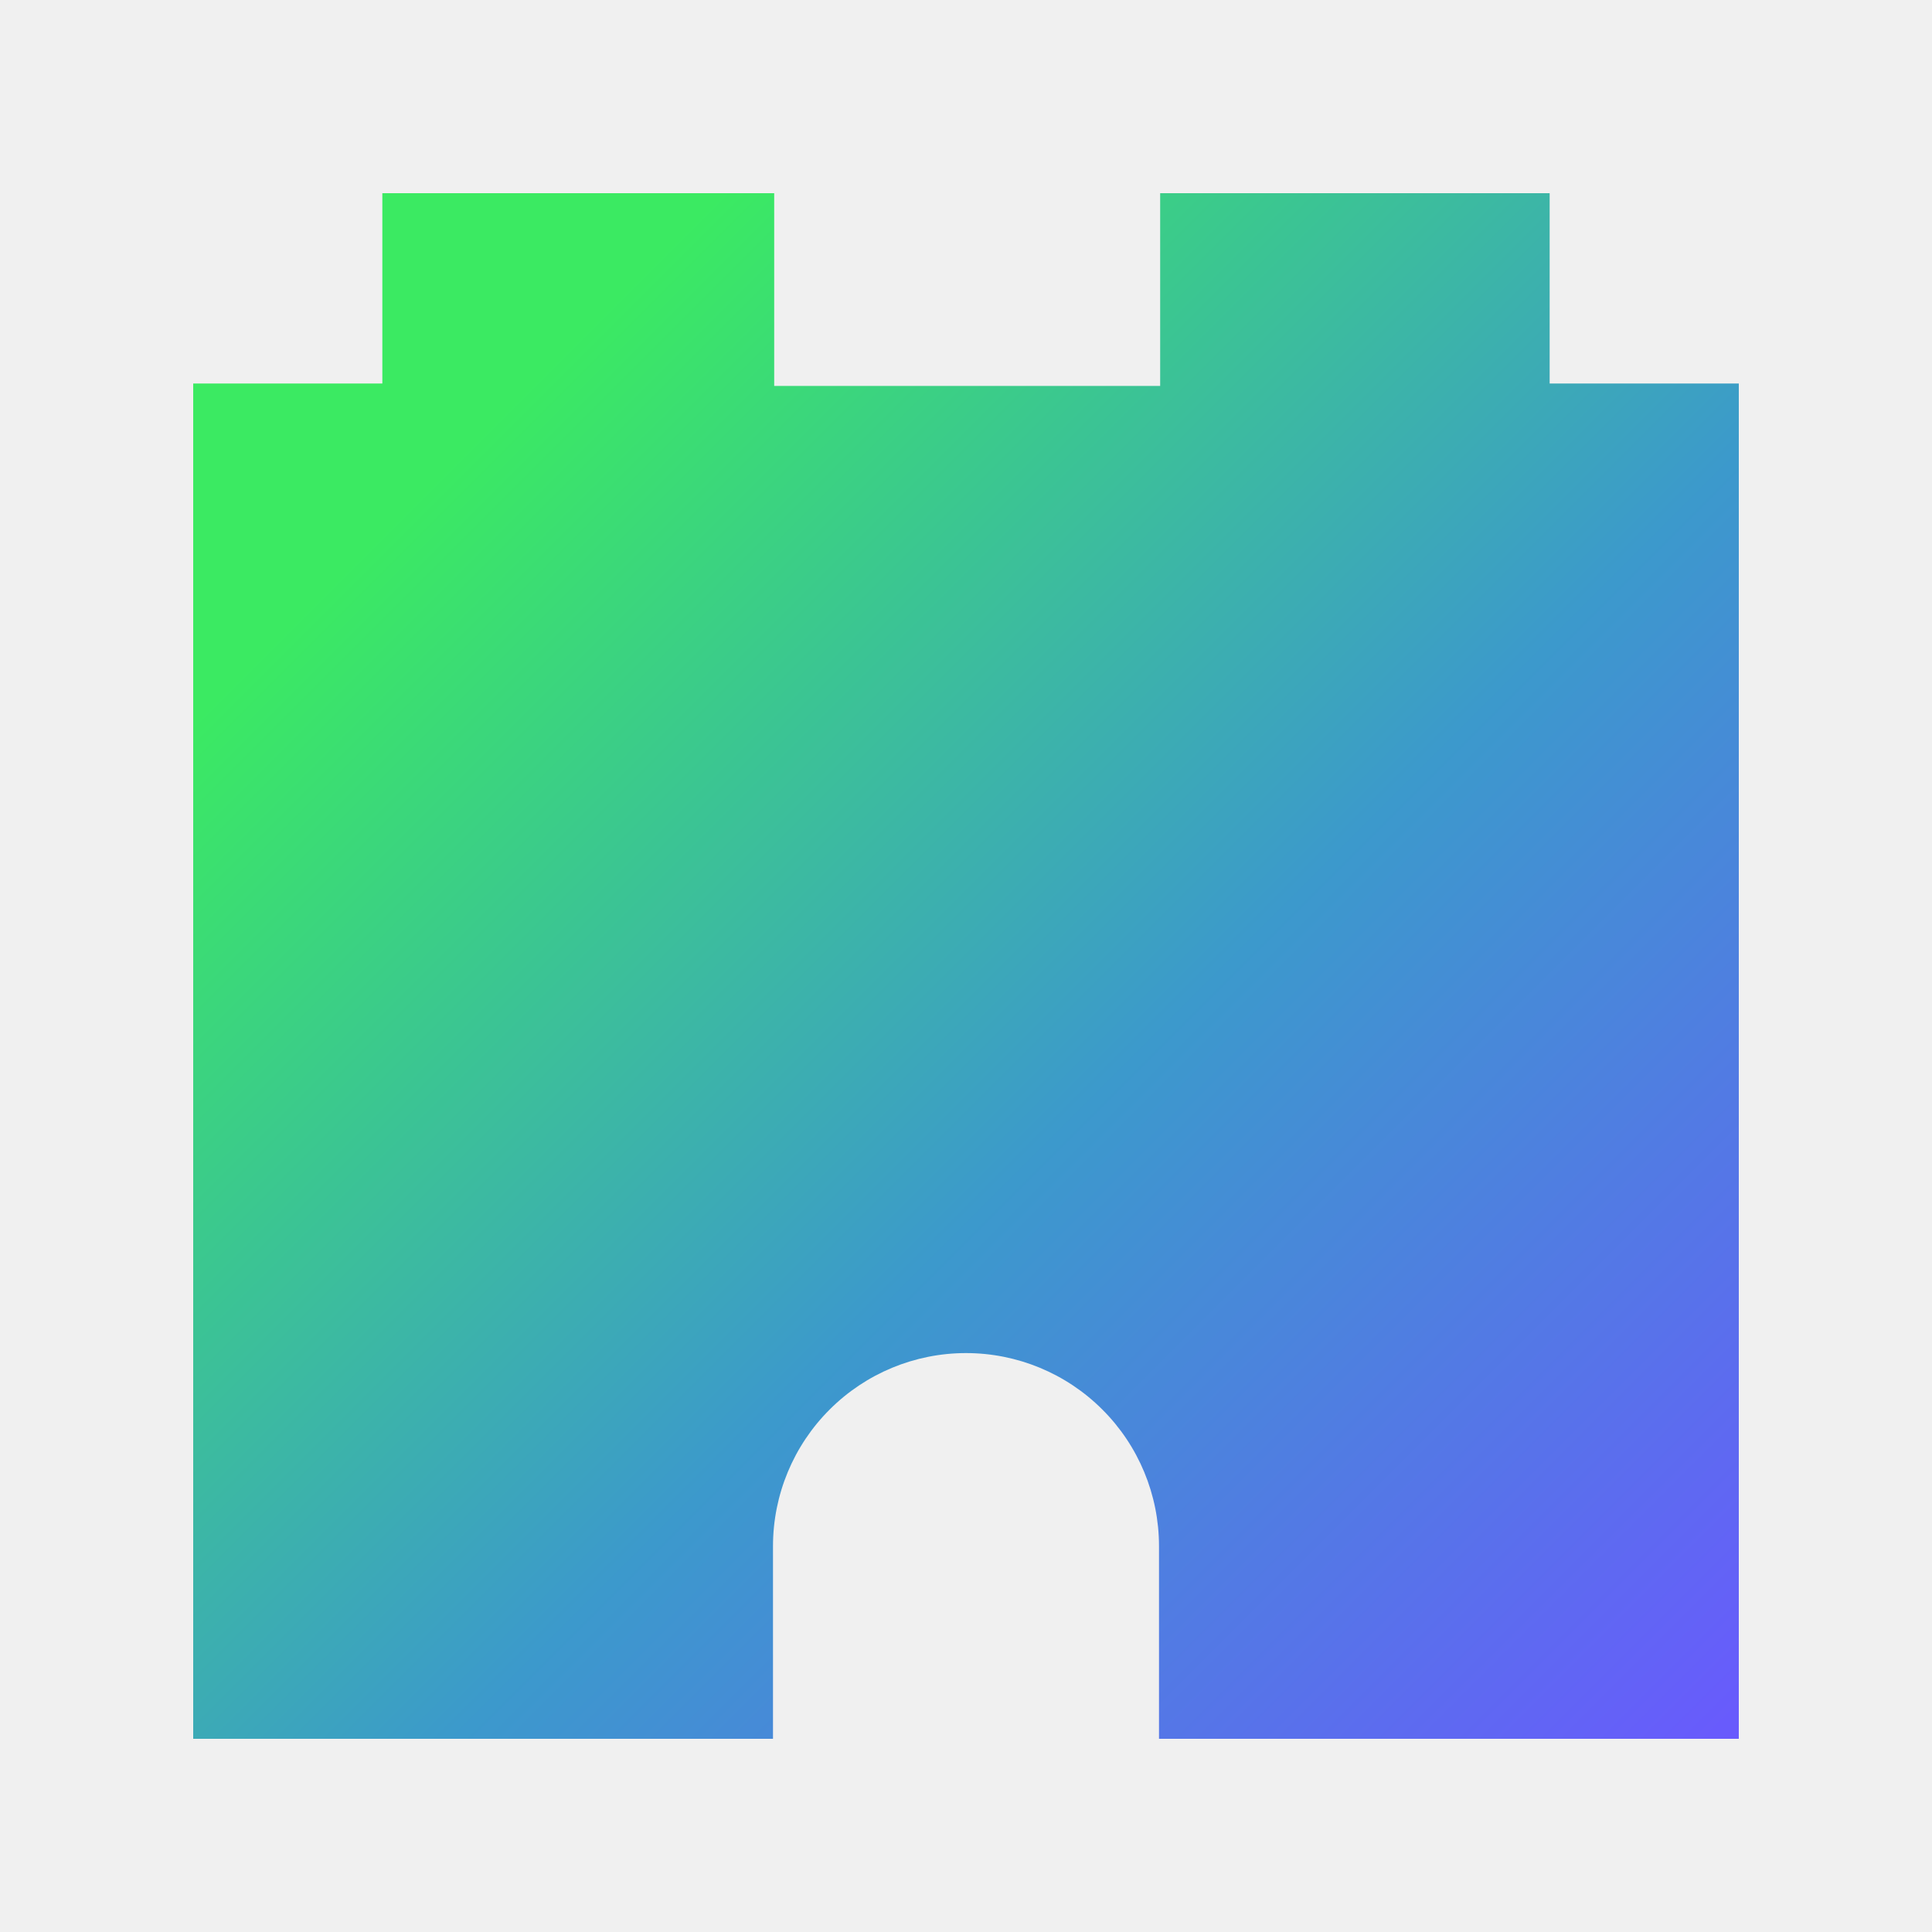
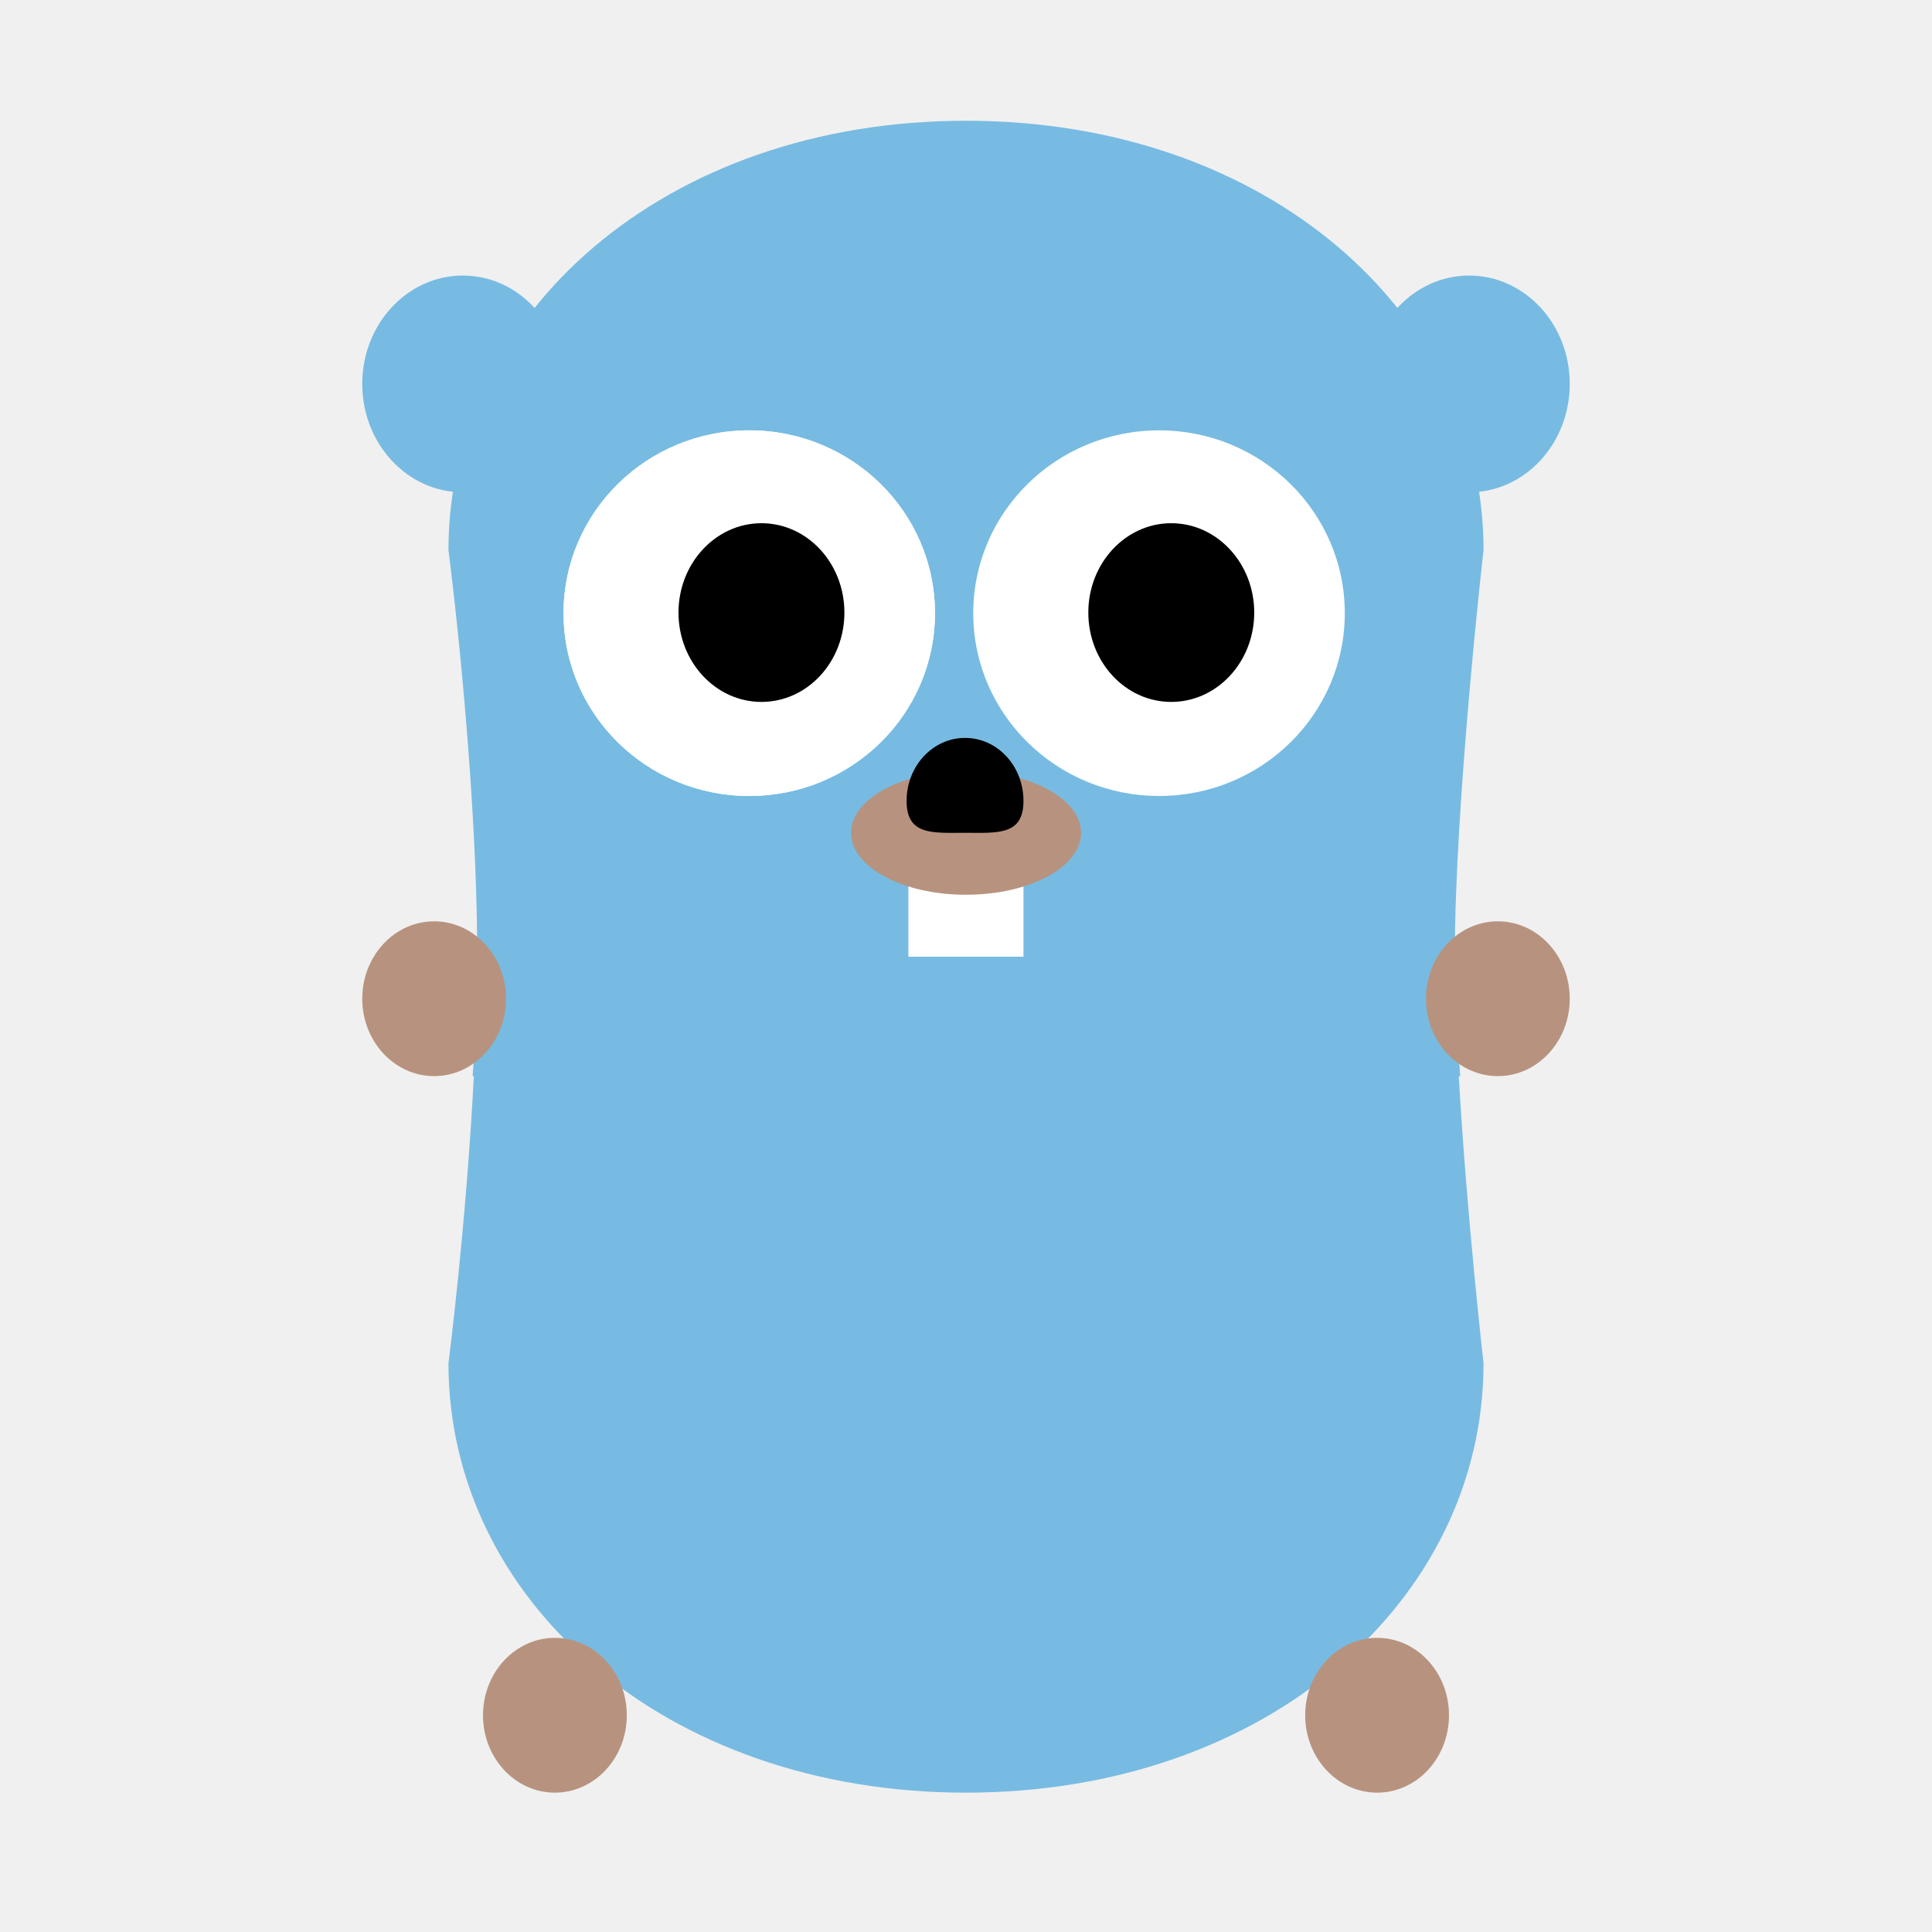
- <svg xmlns="http://www.w3.org/2000/svg" width="40" height="40" viewBox="0 0 40 40" fill="none">
-   <path d="M32.084 7.94V4H24.02V7.99H16.029V4H7.916V7.94H4V36H16.004V32.005C16.006 30.946 16.427 29.931 17.177 29.183C17.926 28.434 18.941 28.014 20 28.014C21.059 28.014 22.074 28.434 22.823 29.183C23.573 29.931 23.994 30.946 23.996 32.005V36H36V7.94H32.084Z" fill="url(#paint0_linear)" />
-   <defs>
-     <linearGradient id="paint0_linear" x1="2.942" y1="4.9" x2="37.777" y2="39.734" gradientUnits="userSpaceOnUse">
-       <stop offset="0.159" stop-color="#3BEA62" />
-       <stop offset="0.54" stop-color="#3C99CC" />
-       <stop offset="0.937" stop-color="#6B57FF" />
-     </linearGradient>
-   </defs>
+ <svg xmlns="http://www.w3.org/2000/svg" width="16" height="16" viewBox="0 0 16 16">
+   <g fill="none" fill-rule="evenodd" transform="translate(3 1)">
+     <path fill="#77BBE2" d="M9.093,7.912 C9.068,7.607 9.048,7.276 9.048,6.923 C9.048,5.641 9.286,3.555 9.286,3.555 C9.286,1.6 7.5,0 5,0 C2.5,0 0.714,1.6 0.714,3.555 C0.714,3.555 0.952,5.384 0.952,6.923 C0.952,7.3 0.936,7.622 0.914,7.912 L0.924,7.912 C0.861,9.149 0.714,10.29 0.714,10.29 C0.714,12.246 2.5,13.846 5,13.846 C7.5,13.846 9.286,12.246 9.286,10.29 C9.286,10.29 9.146,9.063 9.081,7.912 L9.093,7.912 Z" />
+     <path fill="#77BBE2" d="M10 2.179C10 2.675 9.627 3.077 9.167 3.077 8.707 3.077 8.333 2.675 8.333 2.179 8.333 1.684 8.707 1.282 9.167 1.282 9.627 1.282 10 1.684 10 2.179M0 2.179C0 2.675.373 3.077.833 3.077 1.293 3.077 1.667 2.675 1.667 2.179 1.667 1.684 1.293 1.282.833 1.282.373 1.282 0 1.684 0 2.179" />
+     <path fill="#FFF" d="M4.743,4.078 C4.743,4.914 4.055,5.592 3.205,5.592 C2.355,5.592 1.667,4.914 1.667,4.078 C1.667,3.242 2.355,2.564 3.205,2.564 C4.055,2.564 4.743,3.242 4.743,4.078" />
+     <path fill="#FFF" d="M4.743,4.078 C4.743,4.914 4.055,5.592 3.205,5.592 C2.355,5.592 1.667,4.914 1.667,4.078 C1.667,3.242 2.355,2.564 3.205,2.564 C4.055,2.564 4.743,3.242 4.743,4.078" />
+     <path fill="#000" d="M3.993,4.073 C3.993,4.482 3.686,4.813 3.306,4.813 C2.927,4.813 2.619,4.482 2.619,4.073 C2.619,3.665 2.927,3.333 3.306,3.333 C3.686,3.333 3.993,3.665 3.993,4.073" />
+     <path fill="#FFF" d="M8.137,4.078 C8.137,4.914 7.449,5.592 6.599,5.592 C5.749,5.592 5.06,4.914 5.06,4.078 C5.06,3.242 5.749,2.564 6.599,2.564 C7.449,2.564 8.137,3.242 8.137,4.078" />
+     <path fill="#000" d="M7.387,4.073 C7.387,4.482 7.079,4.813 6.7,4.813 C6.32,4.813 6.013,4.482 6.013,4.073 C6.013,3.665 6.32,3.333 6.7,3.333 C7.079,3.333 7.387,3.665 7.387,4.073" />
+     <polygon fill="#FFF" points="4.523 6.923 5.476 6.923 5.476 6.154 4.523 6.154" />
+     <path fill="#B7937F" d="M5.953,5.897 C5.953,6.181 5.526,6.41 5,6.41 C4.474,6.41 4.048,6.181 4.048,5.897 C4.048,5.614 4.474,5.385 5,5.385 C5.526,5.385 5.953,5.614 5.953,5.897" />
+     <path fill="#000" d="M5.476,5.633 C5.476,5.921 5.26,5.897 4.992,5.897 C4.725,5.897 4.508,5.921 4.508,5.633 C4.508,5.344 4.725,5.111 4.992,5.111 C5.26,5.111 5.476,5.344 5.476,5.633" />
+     <path fill="#B7937F" fill-rule="nonzero" d="M10,1.271 C10,1.625 9.733,1.912 9.405,1.912 C9.076,1.912 8.809,1.625 8.809,1.271 C8.809,0.917 9.076,0.63 9.405,0.63 C9.733,0.63 10,0.917 10,1.271 M1.191,1.271 C1.191,1.625 0.924,1.912 0.595,1.912 C0.267,1.912 -0,1.625 -0,1.271 C-0,0.917 0.267,0.63 0.595,0.63 C0.924,0.63 1.191,0.917 1.191,1.271 M9,7.205 C9,7.559 8.734,7.846 8.405,7.846 C8.076,7.846 7.809,7.559 7.809,7.205 C7.809,6.851 8.076,6.564 8.405,6.564 C8.734,6.564 9,6.851 9,7.205 M2.191,7.205 C2.191,7.559 1.924,7.846 1.595,7.846 C1.267,7.846 1,7.559 1,7.205 C1,6.851 1.267,6.564 1.595,6.564 C1.924,6.564 2.191,6.851 2.191,7.205" transform="translate(0 6)" />
+   </g>
</svg>
